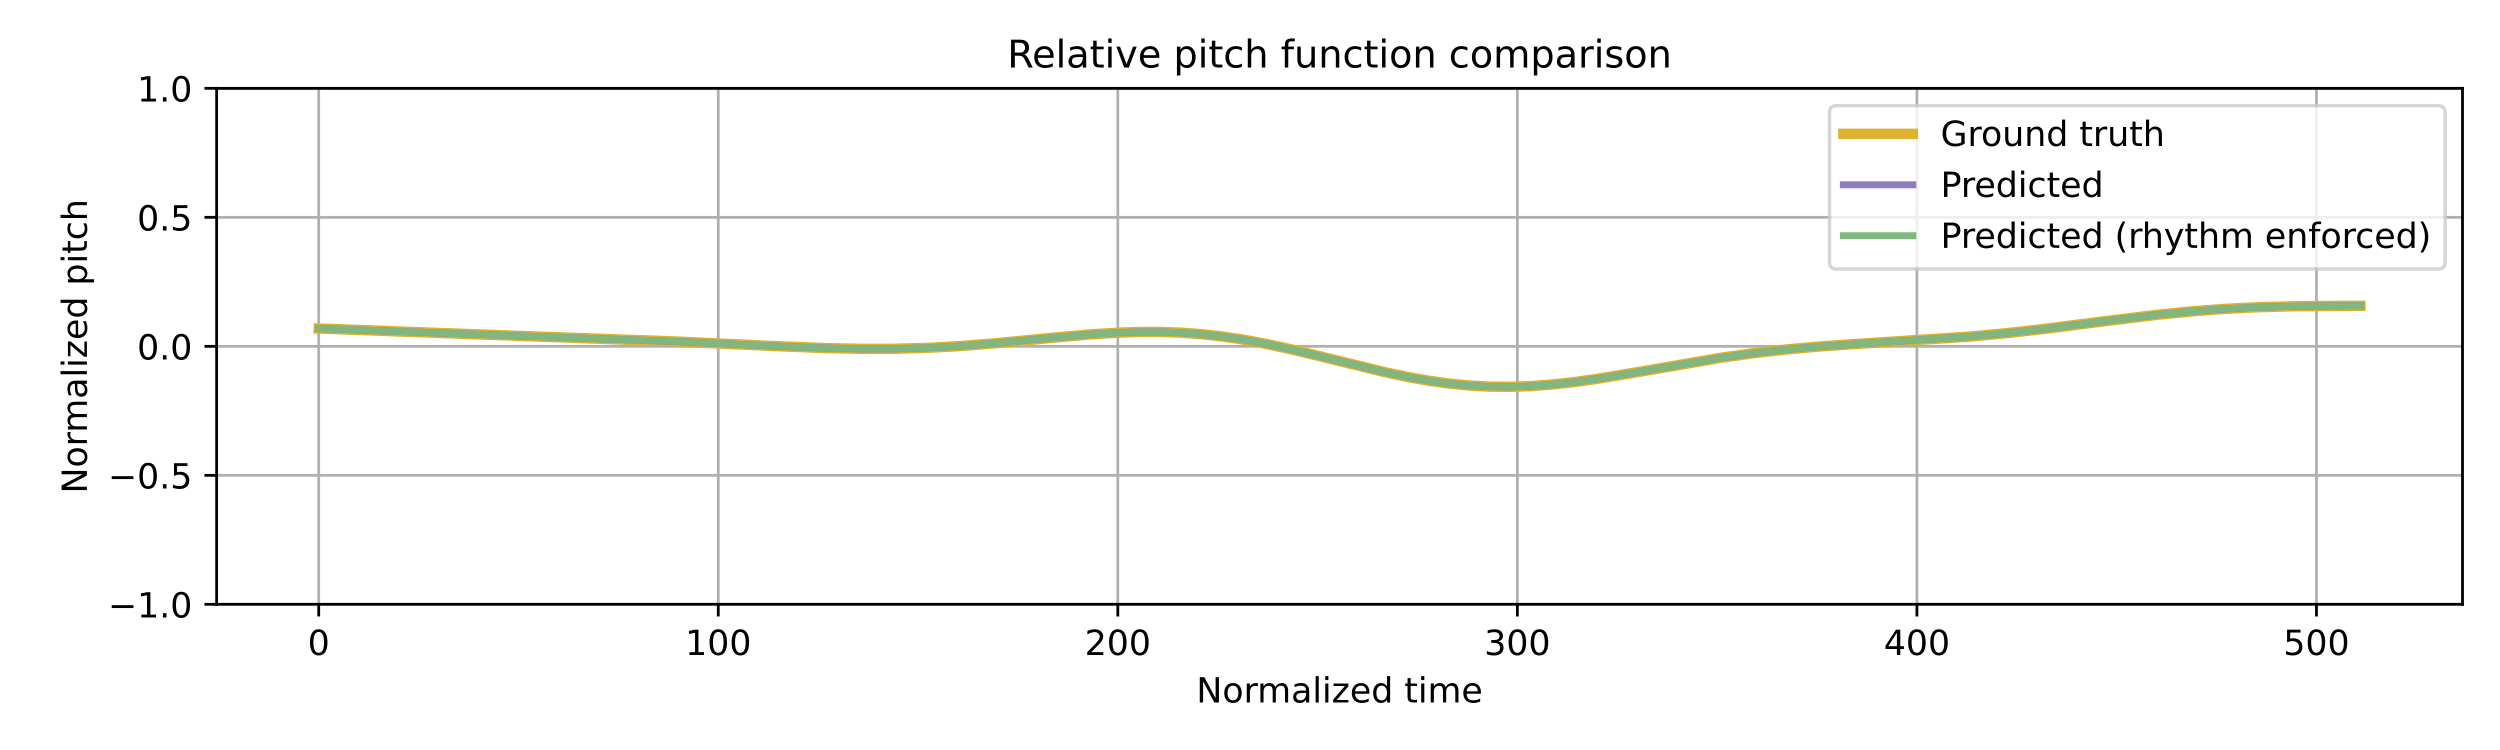
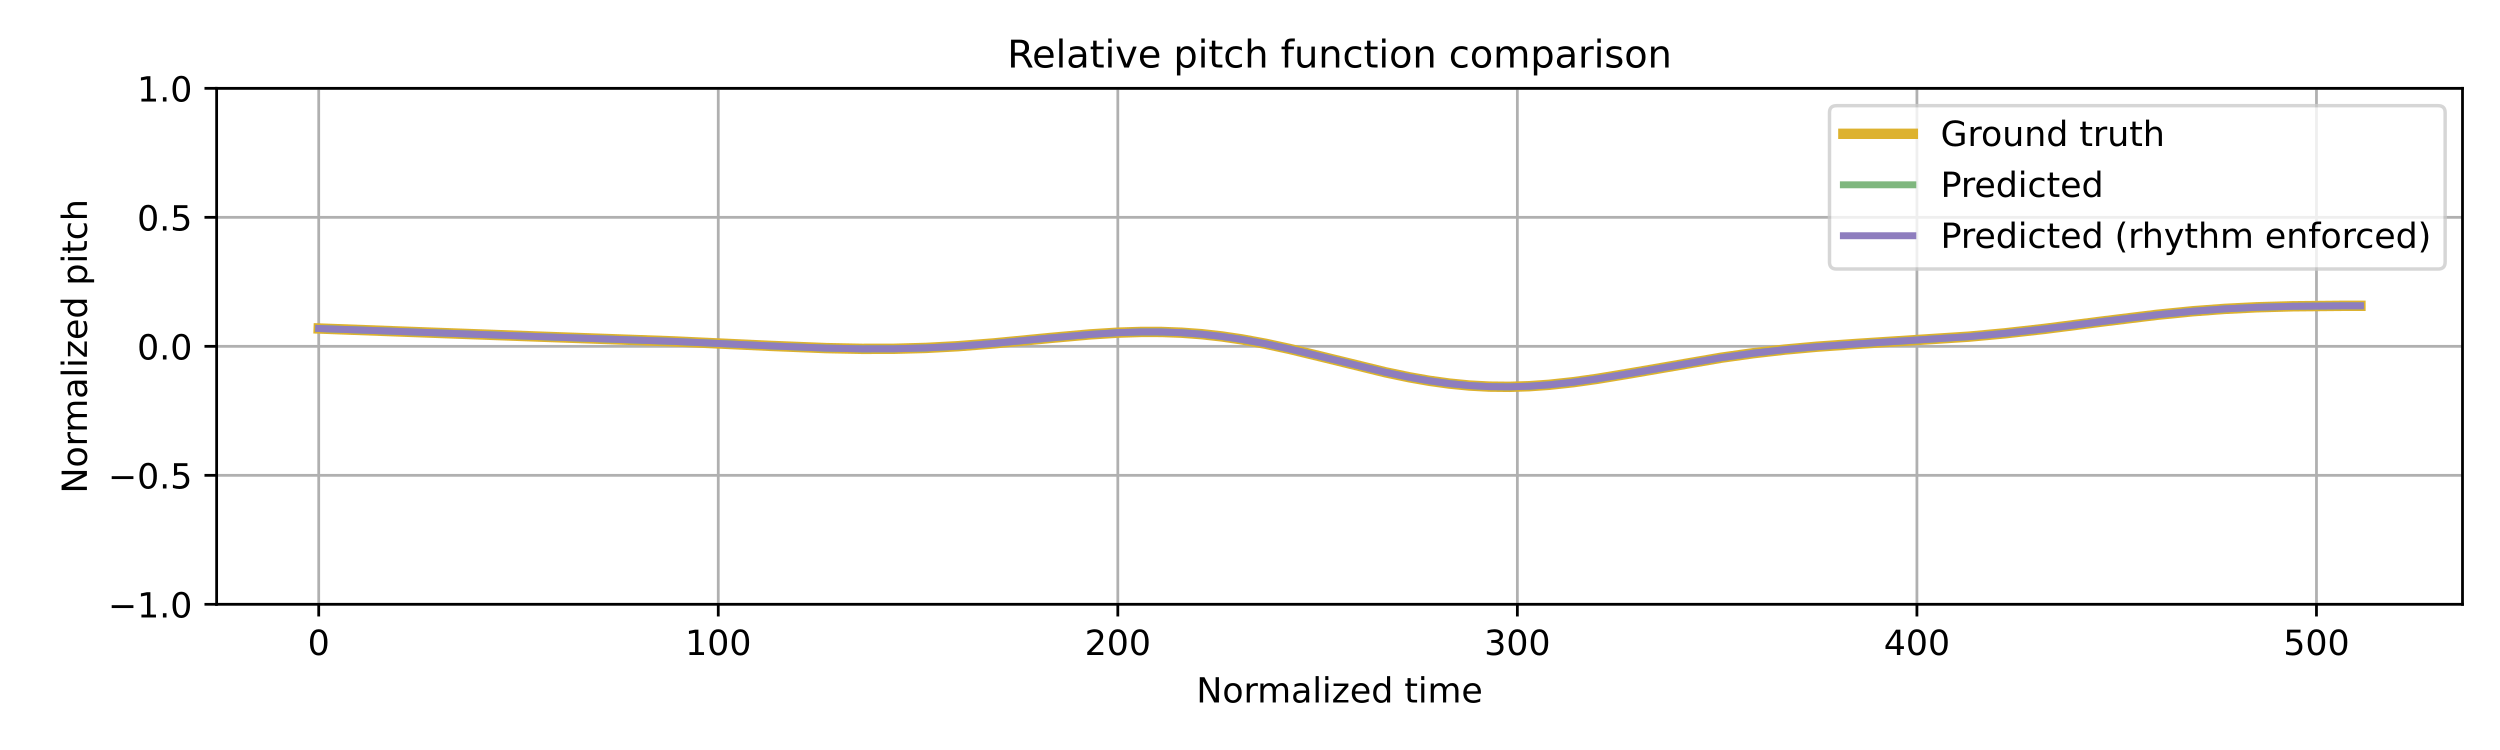
<svg xmlns="http://www.w3.org/2000/svg" xmlns:xlink="http://www.w3.org/1999/xlink" width="720pt" height="216pt" viewBox="0 0 720 216" version="1.1">
  <defs>
    <style type="text/css">*{stroke-linejoin: round; stroke-linecap: butt}</style>
  </defs>
  <g id="figure_1">
    <g id="patch_1">
      <path d="M 0 216  L 720 216  L 720 0  L 0 0  z " style="fill: #ffffff" />
    </g>
    <g id="axes_1">
      <g id="patch_2">
        <path d="M 62.39 174.04  L 709.2 174.04  L 709.2 25.44  L 62.39 25.44  z " style="fill: #ffffff" />
      </g>
      <g id="matplotlib.axis_1">
        <g id="xtick_1">
          <g id="line2d_1">
-             <path d="M 91.79 174.04  L 91.79 25.44  " clip-path="url(#p742aab656b)" style="fill: none; stroke: #b0b0b0; stroke-width: 0.8; stroke-linecap: square" />
+             <path d="M 91.79 174.04  L 91.79 25.44  " clip-path="url(#p847cd00d4c)" style="fill: none; stroke: #b0b0b0; stroke-width: 0.8; stroke-linecap: square" />
          </g>
          <g id="line2d_2">
            <defs>
-               <path id="m7dda411627" d="M 0 0  L 0 3.5  " style="stroke: #000000; stroke-width: 0.8" />
-             </defs>
-             <g>
-               <use xlink:href="#m7dda411627" x="91.79" y="174.04" style="stroke: #000000; stroke-width: 0.8" />
+               <path id="m44bc67e5df" d="M 0 0  L 0 3.5  " style="stroke: #000000; stroke-width: 0.8" />
+             </defs>
+             <g>
+               <use xlink:href="#m44bc67e5df" x="91.79" y="174.04" style="stroke: #000000; stroke-width: 0.8" />
            </g>
          </g>
          <g id="text_1">
            <g transform="translate(88.60921 188.6384) scale(0.1 -0.1)">
              <defs>
                <path id="DejaVuSans-30" d="M 2034 4250  Q 1547 4250 1301 3770  Q 1056 3291 1056 2328  Q 1056 1369 1301 889  Q 1547 409 2034 409  Q 2525 409 2770 889  Q 3016 1369 3016 2328  Q 3016 3291 2770 3770  Q 2525 4250 2034 4250  z M 2034 4750  Q 2819 4750 3233 4129  Q 3647 3509 3647 2328  Q 3647 1150 3233 529  Q 2819 -91 2034 -91  Q 1250 -91 836 529  Q 422 1150 422 2328  Q 422 3509 836 4129  Q 1250 4750 2034 4750  z " transform="scale(0.015625)" />
              </defs>
              <use xlink:href="#DejaVuSans-30" />
            </g>
          </g>
        </g>
        <g id="xtick_2">
          <g id="line2d_3">
-             <path d="M 206.861 174.04  L 206.861 25.44  " clip-path="url(#p742aab656b)" style="fill: none; stroke: #b0b0b0; stroke-width: 0.8; stroke-linecap: square" />
+             <path d="M 206.861 174.04  L 206.861 25.44  " clip-path="url(#p847cd00d4c)" style="fill: none; stroke: #b0b0b0; stroke-width: 0.8; stroke-linecap: square" />
          </g>
          <g id="line2d_4">
            <g>
-               <use xlink:href="#m7dda411627" x="206.861" y="174.04" style="stroke: #000000; stroke-width: 0.8" />
+               <use xlink:href="#m44bc67e5df" x="206.861" y="174.04" style="stroke: #000000; stroke-width: 0.8" />
            </g>
          </g>
          <g id="text_2">
            <g transform="translate(197.317 188.6384) scale(0.1 -0.1)">
              <defs>
                <path id="DejaVuSans-31" d="M 794 531  L 1825 531  L 1825 4091  L 703 3866  L 703 4441  L 1819 4666  L 2450 4666  L 2450 531  L 3481 531  L 3481 0  L 794 0  L 794 531  z " transform="scale(0.015625)" />
              </defs>
              <use xlink:href="#DejaVuSans-31" />
              <use xlink:href="#DejaVuSans-30" transform="translate(63.62305 0)" />
              <use xlink:href="#DejaVuSans-30" transform="translate(127.2461 0)" />
            </g>
          </g>
        </g>
        <g id="xtick_3">
          <g id="line2d_5">
-             <path d="M 321.931 174.04  L 321.931 25.44  " clip-path="url(#p742aab656b)" style="fill: none; stroke: #b0b0b0; stroke-width: 0.8; stroke-linecap: square" />
+             <path d="M 321.931 174.04  L 321.931 25.44  " clip-path="url(#p847cd00d4c)" style="fill: none; stroke: #b0b0b0; stroke-width: 0.8; stroke-linecap: square" />
          </g>
          <g id="line2d_6">
            <g>
-               <use xlink:href="#m7dda411627" x="321.931" y="174.04" style="stroke: #000000; stroke-width: 0.8" />
+               <use xlink:href="#m44bc67e5df" x="321.931" y="174.04" style="stroke: #000000; stroke-width: 0.8" />
            </g>
          </g>
          <g id="text_3">
            <g transform="translate(312.3872 188.6384) scale(0.1 -0.1)">
              <defs>
                <path id="DejaVuSans-32" d="M 1228 531  L 3431 531  L 3431 0  L 469 0  L 469 531  Q 828 903 1448 1529  Q 2069 2156 2228 2338  Q 2531 2678 2651 2914  Q 2772 3150 2772 3378  Q 2772 3750 2511 3984  Q 2250 4219 1831 4219  Q 1534 4219 1204 4116  Q 875 4013 500 3803  L 500 4441  Q 881 4594 1212 4672  Q 1544 4750 1819 4750  Q 2544 4750 2975 4387  Q 3406 4025 3406 3419  Q 3406 3131 3298 2873  Q 3191 2616 2906 2266  Q 2828 2175 2409 1742  Q 1991 1309 1228 531  z " transform="scale(0.015625)" />
              </defs>
              <use xlink:href="#DejaVuSans-32" />
              <use xlink:href="#DejaVuSans-30" transform="translate(63.62305 0)" />
              <use xlink:href="#DejaVuSans-30" transform="translate(127.2461 0)" />
            </g>
          </g>
        </g>
        <g id="xtick_4">
          <g id="line2d_7">
-             <path d="M 437.001 174.04  L 437.001 25.44  " clip-path="url(#p742aab656b)" style="fill: none; stroke: #b0b0b0; stroke-width: 0.8; stroke-linecap: square" />
+             <path d="M 437.001 174.04  L 437.001 25.44  " clip-path="url(#p847cd00d4c)" style="fill: none; stroke: #b0b0b0; stroke-width: 0.8; stroke-linecap: square" />
          </g>
          <g id="line2d_8">
            <g>
-               <use xlink:href="#m7dda411627" x="437.001" y="174.04" style="stroke: #000000; stroke-width: 0.8" />
+               <use xlink:href="#m44bc67e5df" x="437.001" y="174.04" style="stroke: #000000; stroke-width: 0.8" />
            </g>
          </g>
          <g id="text_4">
            <g transform="translate(427.4575 188.6384) scale(0.1 -0.1)">
              <defs>
                <path id="DejaVuSans-33" d="M 2597 2516  Q 3050 2419 3304 2112  Q 3559 1806 3559 1356  Q 3559 666 3084 287  Q 2609 -91 1734 -91  Q 1441 -91 1130 -33  Q 819 25 488 141  L 488 750  Q 750 597 1062 519  Q 1375 441 1716 441  Q 2309 441 2620 675  Q 2931 909 2931 1356  Q 2931 1769 2642 2001  Q 2353 2234 1838 2234  L 1294 2234  L 1294 2753  L 1863 2753  Q 2328 2753 2575 2939  Q 2822 3125 2822 3475  Q 2822 3834 2567 4026  Q 2313 4219 1838 4219  Q 1578 4219 1281 4162  Q 984 4106 628 3988  L 628 4550  Q 988 4650 1302 4700  Q 1616 4750 1894 4750  Q 2613 4750 3031 4423  Q 3450 4097 3450 3541  Q 3450 3153 3228 2886  Q 3006 2619 2597 2516  z " transform="scale(0.015625)" />
              </defs>
              <use xlink:href="#DejaVuSans-33" />
              <use xlink:href="#DejaVuSans-30" transform="translate(63.62305 0)" />
              <use xlink:href="#DejaVuSans-30" transform="translate(127.2461 0)" />
            </g>
          </g>
        </g>
        <g id="xtick_5">
          <g id="line2d_9">
-             <path d="M 552.072 174.04  L 552.072 25.44  " clip-path="url(#p742aab656b)" style="fill: none; stroke: #b0b0b0; stroke-width: 0.8; stroke-linecap: square" />
+             <path d="M 552.072 174.04  L 552.072 25.44  " clip-path="url(#p847cd00d4c)" style="fill: none; stroke: #b0b0b0; stroke-width: 0.8; stroke-linecap: square" />
          </g>
          <g id="line2d_10">
            <g>
-               <use xlink:href="#m7dda411627" x="552.072" y="174.04" style="stroke: #000000; stroke-width: 0.8" />
+               <use xlink:href="#m44bc67e5df" x="552.072" y="174.04" style="stroke: #000000; stroke-width: 0.8" />
            </g>
          </g>
          <g id="text_5">
            <g transform="translate(542.5278 188.6384) scale(0.1 -0.1)">
              <defs>
                <path id="DejaVuSans-34" d="M 2419 4116  L 825 1625  L 2419 1625  L 2419 4116  z M 2253 4666  L 3047 4666  L 3047 1625  L 3713 1625  L 3713 1100  L 3047 1100  L 3047 0  L 2419 0  L 2419 1100  L 313 1100  L 313 1709  L 2253 4666  z " transform="scale(0.015625)" />
              </defs>
              <use xlink:href="#DejaVuSans-34" />
              <use xlink:href="#DejaVuSans-30" transform="translate(63.62305 0)" />
              <use xlink:href="#DejaVuSans-30" transform="translate(127.2461 0)" />
            </g>
          </g>
        </g>
        <g id="xtick_6">
          <g id="line2d_11">
-             <path d="M 667.142 174.04  L 667.142 25.44  " clip-path="url(#p742aab656b)" style="fill: none; stroke: #b0b0b0; stroke-width: 0.8; stroke-linecap: square" />
+             <path d="M 667.142 174.04  L 667.142 25.44  " clip-path="url(#p847cd00d4c)" style="fill: none; stroke: #b0b0b0; stroke-width: 0.8; stroke-linecap: square" />
          </g>
          <g id="line2d_12">
            <g>
-               <use xlink:href="#m7dda411627" x="667.142" y="174.04" style="stroke: #000000; stroke-width: 0.8" />
+               <use xlink:href="#m44bc67e5df" x="667.142" y="174.04" style="stroke: #000000; stroke-width: 0.8" />
            </g>
          </g>
          <g id="text_6">
            <g transform="translate(657.5981 188.6384) scale(0.1 -0.1)">
              <defs>
                <path id="DejaVuSans-35" d="M 691 4666  L 3169 4666  L 3169 4134  L 1269 4134  L 1269 2991  Q 1406 3038 1543 3061  Q 1681 3084 1819 3084  Q 2600 3084 3056 2656  Q 3513 2228 3513 1497  Q 3513 744 3044 326  Q 2575 -91 1722 -91  Q 1428 -91 1123 -41  Q 819 9 494 109  L 494 744  Q 775 591 1075 516  Q 1375 441 1709 441  Q 2250 441 2565 725  Q 2881 1009 2881 1497  Q 2881 1984 2565 2268  Q 2250 2553 1709 2553  Q 1456 2553 1204 2497  Q 953 2441 691 2322  L 691 4666  z " transform="scale(0.015625)" />
              </defs>
              <use xlink:href="#DejaVuSans-35" />
              <use xlink:href="#DejaVuSans-30" transform="translate(63.62305 0)" />
              <use xlink:href="#DejaVuSans-30" transform="translate(127.2461 0)" />
            </g>
          </g>
        </g>
        <g id="text_7">
          <g transform="translate(344.5544 202.3166) scale(0.1 -0.1)">
            <defs>
              <path id="DejaVuSans-4e" d="M 628 4666  L 1478 4666  L 3547 763  L 3547 4666  L 4159 4666  L 4159 0  L 3309 0  L 1241 3903  L 1241 0  L 628 0  L 628 4666  z " transform="scale(0.015625)" />
              <path id="DejaVuSans-6f" d="M 1959 3097  Q 1497 3097 1228 2736  Q 959 2375 959 1747  Q 959 1119 1226 758  Q 1494 397 1959 397  Q 2419 397 2687 759  Q 2956 1122 2956 1747  Q 2956 2369 2687 2733  Q 2419 3097 1959 3097  z M 1959 3584  Q 2709 3584 3137 3096  Q 3566 2609 3566 1747  Q 3566 888 3137 398  Q 2709 -91 1959 -91  Q 1206 -91 779 398  Q 353 888 353 1747  Q 353 2609 779 3096  Q 1206 3584 1959 3584  z " transform="scale(0.015625)" />
              <path id="DejaVuSans-72" d="M 2631 2963  Q 2534 3019 2420 3045  Q 2306 3072 2169 3072  Q 1681 3072 1420 2755  Q 1159 2438 1159 1844  L 1159 0  L 581 0  L 581 3500  L 1159 3500  L 1159 2956  Q 1341 3275 1631 3429  Q 1922 3584 2338 3584  Q 2397 3584 2469 3576  Q 2541 3569 2628 3553  L 2631 2963  z " transform="scale(0.015625)" />
              <path id="DejaVuSans-6d" d="M 3328 2828  Q 3544 3216 3844 3400  Q 4144 3584 4550 3584  Q 5097 3584 5394 3201  Q 5691 2819 5691 2113  L 5691 0  L 5113 0  L 5113 2094  Q 5113 2597 4934 2840  Q 4756 3084 4391 3084  Q 3944 3084 3684 2787  Q 3425 2491 3425 1978  L 3425 0  L 2847 0  L 2847 2094  Q 2847 2600 2669 2842  Q 2491 3084 2119 3084  Q 1678 3084 1418 2786  Q 1159 2488 1159 1978  L 1159 0  L 581 0  L 581 3500  L 1159 3500  L 1159 2956  Q 1356 3278 1631 3431  Q 1906 3584 2284 3584  Q 2666 3584 2933 3390  Q 3200 3197 3328 2828  z " transform="scale(0.015625)" />
              <path id="DejaVuSans-61" d="M 2194 1759  Q 1497 1759 1228 1600  Q 959 1441 959 1056  Q 959 750 1161 570  Q 1363 391 1709 391  Q 2188 391 2477 730  Q 2766 1069 2766 1631  L 2766 1759  L 2194 1759  z M 3341 1997  L 3341 0  L 2766 0  L 2766 531  Q 2569 213 2275 61  Q 1981 -91 1556 -91  Q 1019 -91 701 211  Q 384 513 384 1019  Q 384 1609 779 1909  Q 1175 2209 1959 2209  L 2766 2209  L 2766 2266  Q 2766 2663 2505 2880  Q 2244 3097 1772 3097  Q 1472 3097 1187 3025  Q 903 2953 641 2809  L 641 3341  Q 956 3463 1253 3523  Q 1550 3584 1831 3584  Q 2591 3584 2966 3190  Q 3341 2797 3341 1997  z " transform="scale(0.015625)" />
              <path id="DejaVuSans-6c" d="M 603 4863  L 1178 4863  L 1178 0  L 603 0  L 603 4863  z " transform="scale(0.015625)" />
              <path id="DejaVuSans-69" d="M 603 3500  L 1178 3500  L 1178 0  L 603 0  L 603 3500  z M 603 4863  L 1178 4863  L 1178 4134  L 603 4134  L 603 4863  z " transform="scale(0.015625)" />
              <path id="DejaVuSans-7a" d="M 353 3500  L 3084 3500  L 3084 2975  L 922 459  L 3084 459  L 3084 0  L 275 0  L 275 525  L 2438 3041  L 353 3041  L 353 3500  z " transform="scale(0.015625)" />
              <path id="DejaVuSans-65" d="M 3597 1894  L 3597 1613  L 953 1613  Q 991 1019 1311 708  Q 1631 397 2203 397  Q 2534 397 2845 478  Q 3156 559 3463 722  L 3463 178  Q 3153 47 2828 -22  Q 2503 -91 2169 -91  Q 1331 -91 842 396  Q 353 884 353 1716  Q 353 2575 817 3079  Q 1281 3584 2069 3584  Q 2775 3584 3186 3129  Q 3597 2675 3597 1894  z M 3022 2063  Q 3016 2534 2758 2815  Q 2500 3097 2075 3097  Q 1594 3097 1305 2825  Q 1016 2553 972 2059  L 3022 2063  z " transform="scale(0.015625)" />
              <path id="DejaVuSans-64" d="M 2906 2969  L 2906 4863  L 3481 4863  L 3481 0  L 2906 0  L 2906 525  Q 2725 213 2448 61  Q 2172 -91 1784 -91  Q 1150 -91 751 415  Q 353 922 353 1747  Q 353 2572 751 3078  Q 1150 3584 1784 3584  Q 2172 3584 2448 3432  Q 2725 3281 2906 2969  z M 947 1747  Q 947 1113 1208 752  Q 1469 391 1925 391  Q 2381 391 2643 752  Q 2906 1113 2906 1747  Q 2906 2381 2643 2742  Q 2381 3103 1925 3103  Q 1469 3103 1208 2742  Q 947 2381 947 1747  z " transform="scale(0.015625)" />
              <path id="DejaVuSans-20" transform="scale(0.015625)" />
              <path id="DejaVuSans-74" d="M 1172 4494  L 1172 3500  L 2356 3500  L 2356 3053  L 1172 3053  L 1172 1153  Q 1172 725 1289 603  Q 1406 481 1766 481  L 2356 481  L 2356 0  L 1766 0  Q 1100 0 847 248  Q 594 497 594 1153  L 594 3053  L 172 3053  L 172 3500  L 594 3500  L 594 4494  L 1172 4494  z " transform="scale(0.015625)" />
            </defs>
            <use xlink:href="#DejaVuSans-4e" />
            <use xlink:href="#DejaVuSans-6f" transform="translate(74.80469 0)" />
            <use xlink:href="#DejaVuSans-72" transform="translate(135.9863 0)" />
            <use xlink:href="#DejaVuSans-6d" transform="translate(175.3496 0)" />
            <use xlink:href="#DejaVuSans-61" transform="translate(272.7617 0)" />
            <use xlink:href="#DejaVuSans-6c" transform="translate(334.041 0)" />
            <use xlink:href="#DejaVuSans-69" transform="translate(361.8242 0)" />
            <use xlink:href="#DejaVuSans-7a" transform="translate(389.6074 0)" />
            <use xlink:href="#DejaVuSans-65" transform="translate(442.0977 0)" />
            <use xlink:href="#DejaVuSans-64" transform="translate(503.6211 0)" />
            <use xlink:href="#DejaVuSans-20" transform="translate(567.0977 0)" />
            <use xlink:href="#DejaVuSans-74" transform="translate(598.8848 0)" />
            <use xlink:href="#DejaVuSans-69" transform="translate(638.0938 0)" />
            <use xlink:href="#DejaVuSans-6d" transform="translate(665.877 0)" />
            <use xlink:href="#DejaVuSans-65" transform="translate(763.2891 0)" />
          </g>
        </g>
      </g>
      <g id="matplotlib.axis_2">
        <g id="ytick_1">
          <g id="line2d_13">
-             <path d="M 62.39 174.04  L 709.2 174.04  " clip-path="url(#p742aab656b)" style="fill: none; stroke: #b0b0b0; stroke-width: 0.8; stroke-linecap: square" />
+             <path d="M 62.39 174.04  L 709.2 174.04  " clip-path="url(#p847cd00d4c)" style="fill: none; stroke: #b0b0b0; stroke-width: 0.8; stroke-linecap: square" />
          </g>
          <g id="line2d_14">
            <defs>
-               <path id="m1e49bf8542" d="M 0 0  L -3.5 0  " style="stroke: #000000; stroke-width: 0.8" />
-             </defs>
-             <g>
-               <use xlink:href="#m1e49bf8542" x="62.39" y="174.04" style="stroke: #000000; stroke-width: 0.8" />
+               <path id="m2c556122b6" d="M 0 0  L -3.5 0  " style="stroke: #000000; stroke-width: 0.8" />
+             </defs>
+             <g>
+               <use xlink:href="#m2c556122b6" x="62.39" y="174.04" style="stroke: #000000; stroke-width: 0.8" />
            </g>
          </g>
          <g id="text_8">
            <g transform="translate(31.10719 177.8392) scale(0.1 -0.1)">
              <defs>
                <path id="DejaVuSans-2212" d="M 678 2272  L 4684 2272  L 4684 1741  L 678 1741  L 678 2272  z " transform="scale(0.015625)" />
                <path id="DejaVuSans-2e" d="M 684 794  L 1344 794  L 1344 0  L 684 0  L 684 794  z " transform="scale(0.015625)" />
              </defs>
              <use xlink:href="#DejaVuSans-2212" />
              <use xlink:href="#DejaVuSans-31" transform="translate(83.78906 0)" />
              <use xlink:href="#DejaVuSans-2e" transform="translate(147.4121 0)" />
              <use xlink:href="#DejaVuSans-30" transform="translate(179.1992 0)" />
            </g>
          </g>
        </g>
        <g id="ytick_2">
          <g id="line2d_15">
-             <path d="M 62.39 136.89  L 709.2 136.89  " clip-path="url(#p742aab656b)" style="fill: none; stroke: #b0b0b0; stroke-width: 0.8; stroke-linecap: square" />
+             <path d="M 62.39 136.89  L 709.2 136.89  " clip-path="url(#p847cd00d4c)" style="fill: none; stroke: #b0b0b0; stroke-width: 0.8; stroke-linecap: square" />
          </g>
          <g id="line2d_16">
            <g>
-               <use xlink:href="#m1e49bf8542" x="62.39" y="136.89" style="stroke: #000000; stroke-width: 0.8" />
+               <use xlink:href="#m2c556122b6" x="62.39" y="136.89" style="stroke: #000000; stroke-width: 0.8" />
            </g>
          </g>
          <g id="text_9">
            <g transform="translate(31.10719 140.6892) scale(0.1 -0.1)">
              <use xlink:href="#DejaVuSans-2212" />
              <use xlink:href="#DejaVuSans-30" transform="translate(83.78906 0)" />
              <use xlink:href="#DejaVuSans-2e" transform="translate(147.4121 0)" />
              <use xlink:href="#DejaVuSans-35" transform="translate(179.1992 0)" />
            </g>
          </g>
        </g>
        <g id="ytick_3">
          <g id="line2d_17">
-             <path d="M 62.39 99.74  L 709.2 99.74  " clip-path="url(#p742aab656b)" style="fill: none; stroke: #b0b0b0; stroke-width: 0.8; stroke-linecap: square" />
+             <path d="M 62.39 99.74  L 709.2 99.74  " clip-path="url(#p847cd00d4c)" style="fill: none; stroke: #b0b0b0; stroke-width: 0.8; stroke-linecap: square" />
          </g>
          <g id="line2d_18">
            <g>
-               <use xlink:href="#m1e49bf8542" x="62.39" y="99.74" style="stroke: #000000; stroke-width: 0.8" />
+               <use xlink:href="#m2c556122b6" x="62.39" y="99.74" style="stroke: #000000; stroke-width: 0.8" />
            </g>
          </g>
          <g id="text_10">
            <g transform="translate(39.48687 103.5392) scale(0.1 -0.1)">
              <use xlink:href="#DejaVuSans-30" />
              <use xlink:href="#DejaVuSans-2e" transform="translate(63.62305 0)" />
              <use xlink:href="#DejaVuSans-30" transform="translate(95.41016 0)" />
            </g>
          </g>
        </g>
        <g id="ytick_4">
          <g id="line2d_19">
-             <path d="M 62.39 62.59  L 709.2 62.59  " clip-path="url(#p742aab656b)" style="fill: none; stroke: #b0b0b0; stroke-width: 0.8; stroke-linecap: square" />
+             <path d="M 62.39 62.59  L 709.2 62.59  " clip-path="url(#p847cd00d4c)" style="fill: none; stroke: #b0b0b0; stroke-width: 0.8; stroke-linecap: square" />
          </g>
          <g id="line2d_20">
            <g>
-               <use xlink:href="#m1e49bf8542" x="62.39" y="62.59" style="stroke: #000000; stroke-width: 0.8" />
+               <use xlink:href="#m2c556122b6" x="62.39" y="62.59" style="stroke: #000000; stroke-width: 0.8" />
            </g>
          </g>
          <g id="text_11">
            <g transform="translate(39.48687 66.38922) scale(0.1 -0.1)">
              <use xlink:href="#DejaVuSans-30" />
              <use xlink:href="#DejaVuSans-2e" transform="translate(63.62305 0)" />
              <use xlink:href="#DejaVuSans-35" transform="translate(95.41016 0)" />
            </g>
          </g>
        </g>
        <g id="ytick_5">
          <g id="line2d_21">
-             <path d="M 62.39 25.44  L 709.2 25.44  " clip-path="url(#p742aab656b)" style="fill: none; stroke: #b0b0b0; stroke-width: 0.8; stroke-linecap: square" />
+             <path d="M 62.39 25.44  L 709.2 25.44  " clip-path="url(#p847cd00d4c)" style="fill: none; stroke: #b0b0b0; stroke-width: 0.8; stroke-linecap: square" />
          </g>
          <g id="line2d_22">
            <g>
-               <use xlink:href="#m1e49bf8542" x="62.39" y="25.44" style="stroke: #000000; stroke-width: 0.8" />
+               <use xlink:href="#m2c556122b6" x="62.39" y="25.44" style="stroke: #000000; stroke-width: 0.8" />
            </g>
          </g>
          <g id="text_12">
            <g transform="translate(39.48687 29.23922) scale(0.1 -0.1)">
              <use xlink:href="#DejaVuSans-31" />
              <use xlink:href="#DejaVuSans-2e" transform="translate(63.62305 0)" />
              <use xlink:href="#DejaVuSans-30" transform="translate(95.41016 0)" />
            </g>
          </g>
        </g>
        <g id="text_13">
          <g transform="translate(25.0275 142.1259) rotate(-90) scale(0.1 -0.1)">
            <defs>
              <path id="DejaVuSans-70" d="M 1159 525  L 1159 -1331  L 581 -1331  L 581 3500  L 1159 3500  L 1159 2969  Q 1341 3281 1617 3432  Q 1894 3584 2278 3584  Q 2916 3584 3314 3078  Q 3713 2572 3713 1747  Q 3713 922 3314 415  Q 2916 -91 2278 -91  Q 1894 -91 1617 61  Q 1341 213 1159 525  z M 3116 1747  Q 3116 2381 2855 2742  Q 2594 3103 2138 3103  Q 1681 3103 1420 2742  Q 1159 2381 1159 1747  Q 1159 1113 1420 752  Q 1681 391 2138 391  Q 2594 391 2855 752  Q 3116 1113 3116 1747  z " transform="scale(0.015625)" />
              <path id="DejaVuSans-63" d="M 3122 3366  L 3122 2828  Q 2878 2963 2633 3030  Q 2388 3097 2138 3097  Q 1578 3097 1268 2742  Q 959 2388 959 1747  Q 959 1106 1268 751  Q 1578 397 2138 397  Q 2388 397 2633 464  Q 2878 531 3122 666  L 3122 134  Q 2881 22 2623 -34  Q 2366 -91 2075 -91  Q 1284 -91 818 406  Q 353 903 353 1747  Q 353 2603 823 3093  Q 1294 3584 2113 3584  Q 2378 3584 2631 3529  Q 2884 3475 3122 3366  z " transform="scale(0.015625)" />
              <path id="DejaVuSans-68" d="M 3513 2113  L 3513 0  L 2938 0  L 2938 2094  Q 2938 2591 2744 2837  Q 2550 3084 2163 3084  Q 1697 3084 1428 2787  Q 1159 2491 1159 1978  L 1159 0  L 581 0  L 581 4863  L 1159 4863  L 1159 2956  Q 1366 3272 1645 3428  Q 1925 3584 2291 3584  Q 2894 3584 3203 3211  Q 3513 2838 3513 2113  z " transform="scale(0.015625)" />
            </defs>
            <use xlink:href="#DejaVuSans-4e" />
            <use xlink:href="#DejaVuSans-6f" transform="translate(74.80469 0)" />
            <use xlink:href="#DejaVuSans-72" transform="translate(135.9863 0)" />
            <use xlink:href="#DejaVuSans-6d" transform="translate(175.3496 0)" />
            <use xlink:href="#DejaVuSans-61" transform="translate(272.7617 0)" />
            <use xlink:href="#DejaVuSans-6c" transform="translate(334.041 0)" />
            <use xlink:href="#DejaVuSans-69" transform="translate(361.8242 0)" />
            <use xlink:href="#DejaVuSans-7a" transform="translate(389.6074 0)" />
            <use xlink:href="#DejaVuSans-65" transform="translate(442.0977 0)" />
            <use xlink:href="#DejaVuSans-64" transform="translate(503.6211 0)" />
            <use xlink:href="#DejaVuSans-20" transform="translate(567.0977 0)" />
            <use xlink:href="#DejaVuSans-70" transform="translate(598.8848 0)" />
            <use xlink:href="#DejaVuSans-69" transform="translate(662.3613 0)" />
            <use xlink:href="#DejaVuSans-74" transform="translate(690.1445 0)" />
            <use xlink:href="#DejaVuSans-63" transform="translate(729.3535 0)" />
            <use xlink:href="#DejaVuSans-68" transform="translate(784.334 0)" />
          </g>
        </g>
      </g>
      <g id="line2d_23">
-         <path d="M 91.79 94.606  L 117.106 95.544  L 155.079 96.934  L 194.203 98.327  L 221.82 99.612  L 237.93 100.255  L 248.286 100.467  L 257.492 100.45  L 266.697 100.199  L 275.903 99.707  L 286.259 98.897  L 302.369 97.342  L 313.876 96.314  L 321.931 95.807  L 328.835 95.592  L 334.589 95.607  L 340.342 95.821  L 346.096 96.246  L 351.849 96.887  L 357.603 97.737  L 364.507 99.006  L 371.411 100.5  L 380.617 102.725  L 399.028 107.23  L 405.932 108.671  L 411.686 109.679  L 417.439 110.475  L 423.193 111.035  L 428.946 111.346  L 434.7 111.406  L 440.453 111.224  L 446.207 110.817  L 453.111 110.073  L 460.015 109.104  L 469.221 107.581  L 495.687 103.024  L 504.893 101.733  L 514.098 100.678  L 523.304 99.846  L 534.811 99.042  L 567.031 96.956  L 577.387 96  L 588.894 94.71  L 606.155 92.505  L 621.114 90.676  L 631.47 89.646  L 640.676 88.96  L 649.881 88.499  L 660.238 88.212  L 674.046 88.079  L 679.8 88.066  L 679.8 88.066  " clip-path="url(#p742aab656b)" style="fill: none; stroke: #ddb22f; stroke-width: 3; stroke-linecap: square" />
+         <path d="M 91.79 94.606  L 117.106 95.544  L 155.079 96.934  L 194.203 98.327  L 221.82 99.612  L 237.93 100.255  L 248.286 100.467  L 257.492 100.45  L 266.697 100.199  L 275.903 99.707  L 286.259 98.897  L 302.369 97.342  L 313.876 96.314  L 321.931 95.807  L 328.835 95.592  L 334.589 95.607  L 340.342 95.821  L 346.096 96.246  L 351.849 96.887  L 357.603 97.737  L 364.507 99.006  L 371.411 100.5  L 380.617 102.725  L 399.028 107.23  L 405.932 108.671  L 411.686 109.679  L 417.439 110.475  L 423.193 111.035  L 428.946 111.346  L 434.7 111.406  L 440.453 111.224  L 446.207 110.817  L 453.111 110.073  L 460.015 109.104  L 469.221 107.581  L 495.687 103.024  L 504.893 101.733  L 514.098 100.678  L 523.304 99.846  L 534.811 99.042  L 567.031 96.956  L 577.387 96  L 588.894 94.71  L 606.155 92.505  L 621.114 90.676  L 631.47 89.646  L 640.676 88.96  L 649.881 88.499  L 660.238 88.212  L 674.046 88.079  L 679.8 88.066  L 679.8 88.066  " clip-path="url(#p847cd00d4c)" style="fill: none; stroke: #ddb22f; stroke-width: 3; stroke-linecap: square" />
      </g>
      <g id="line2d_24">
-         <path d="M 91.79 94.606  L 117.106 95.544  L 155.079 96.934  L 194.203 98.327  L 221.82 99.612  L 237.93 100.255  L 248.286 100.467  L 257.492 100.45  L 266.697 100.199  L 275.903 99.707  L 286.259 98.897  L 302.369 97.342  L 313.876 96.314  L 321.931 95.807  L 328.835 95.592  L 334.589 95.607  L 340.342 95.821  L 346.096 96.246  L 351.849 96.887  L 357.603 97.737  L 364.507 99.006  L 371.411 100.5  L 380.617 102.725  L 399.028 107.23  L 405.932 108.671  L 411.686 109.679  L 417.439 110.475  L 423.193 111.035  L 428.946 111.346  L 434.7 111.406  L 440.453 111.224  L 446.207 110.817  L 453.111 110.073  L 460.015 109.104  L 469.221 107.581  L 495.687 103.024  L 504.893 101.733  L 514.098 100.678  L 523.304 99.846  L 534.811 99.042  L 567.031 96.956  L 577.387 96  L 588.894 94.71  L 606.155 92.505  L 621.114 90.676  L 631.47 89.646  L 640.676 88.96  L 649.881 88.499  L 660.238 88.212  L 674.046 88.079  L 679.8 88.066  L 679.8 88.066  " clip-path="url(#p742aab656b)" style="fill: none; stroke: #8e7dbe; stroke-width: 2; stroke-linecap: square" />
+         <path d="M 91.79 94.606  L 117.106 95.544  L 155.079 96.934  L 194.203 98.327  L 221.82 99.612  L 237.93 100.255  L 248.286 100.467  L 257.492 100.45  L 266.697 100.199  L 275.903 99.707  L 286.259 98.897  L 302.369 97.342  L 313.876 96.314  L 321.931 95.807  L 328.835 95.592  L 334.589 95.607  L 340.342 95.821  L 346.096 96.246  L 351.849 96.887  L 357.603 97.737  L 364.507 99.006  L 371.411 100.5  L 380.617 102.725  L 399.028 107.23  L 405.932 108.671  L 411.686 109.679  L 417.439 110.475  L 423.193 111.035  L 428.946 111.346  L 434.7 111.406  L 440.453 111.224  L 446.207 110.817  L 453.111 110.073  L 460.015 109.104  L 469.221 107.581  L 495.687 103.024  L 504.893 101.733  L 514.098 100.678  L 523.304 99.846  L 534.811 99.042  L 567.031 96.956  L 577.387 96  L 588.894 94.71  L 606.155 92.505  L 621.114 90.676  L 631.47 89.646  L 640.676 88.96  L 649.881 88.499  L 660.238 88.212  L 674.046 88.079  L 679.8 88.066  L 679.8 88.066  " clip-path="url(#p847cd00d4c)" style="fill: none; stroke: #7fb77e; stroke-width: 2; stroke-linecap: square" />
      </g>
      <g id="line2d_25">
-         <path d="M 91.79 94.606  L 117.106 95.544  L 155.079 96.934  L 194.203 98.327  L 221.82 99.612  L 237.93 100.255  L 248.286 100.467  L 257.492 100.45  L 266.697 100.199  L 275.903 99.707  L 286.259 98.897  L 302.369 97.342  L 313.876 96.314  L 321.931 95.807  L 328.835 95.592  L 334.589 95.607  L 340.342 95.821  L 346.096 96.246  L 351.849 96.887  L 357.603 97.737  L 364.507 99.006  L 371.411 100.5  L 380.617 102.725  L 399.028 107.23  L 405.932 108.671  L 411.686 109.679  L 417.439 110.475  L 423.193 111.035  L 428.946 111.346  L 434.7 111.406  L 440.453 111.224  L 446.207 110.817  L 453.111 110.073  L 460.015 109.104  L 469.221 107.581  L 495.687 103.024  L 504.893 101.733  L 514.098 100.678  L 523.304 99.846  L 534.811 99.042  L 567.031 96.956  L 577.387 96  L 588.894 94.71  L 606.155 92.505  L 621.114 90.676  L 631.47 89.646  L 640.676 88.96  L 649.881 88.499  L 660.238 88.212  L 674.046 88.079  L 679.8 88.066  L 679.8 88.066  " clip-path="url(#p742aab656b)" style="fill: none; stroke: #7fb77e; stroke-width: 2; stroke-linecap: square" />
+         <path d="M 91.79 94.606  L 117.106 95.544  L 155.079 96.934  L 194.203 98.327  L 221.82 99.612  L 237.93 100.255  L 248.286 100.467  L 257.492 100.45  L 266.697 100.199  L 275.903 99.707  L 286.259 98.897  L 302.369 97.342  L 313.876 96.314  L 321.931 95.807  L 328.835 95.592  L 334.589 95.607  L 340.342 95.821  L 346.096 96.246  L 351.849 96.887  L 357.603 97.737  L 364.507 99.006  L 371.411 100.5  L 380.617 102.725  L 399.028 107.23  L 405.932 108.671  L 411.686 109.679  L 417.439 110.475  L 423.193 111.035  L 428.946 111.346  L 434.7 111.406  L 440.453 111.224  L 446.207 110.817  L 453.111 110.073  L 460.015 109.104  L 469.221 107.581  L 495.687 103.024  L 504.893 101.733  L 514.098 100.678  L 523.304 99.846  L 534.811 99.042  L 567.031 96.956  L 577.387 96  L 588.894 94.71  L 606.155 92.505  L 621.114 90.676  L 631.47 89.646  L 640.676 88.96  L 649.881 88.499  L 660.238 88.212  L 674.046 88.079  L 679.8 88.066  L 679.8 88.066  " clip-path="url(#p847cd00d4c)" style="fill: none; stroke: #8e7dbe; stroke-width: 2; stroke-linecap: square" />
      </g>
      <g id="patch_3">
        <path d="M 62.39 174.04  L 62.39 25.44  " style="fill: none; stroke: #000000; stroke-width: 0.8; stroke-linejoin: miter; stroke-linecap: square" />
      </g>
      <g id="patch_4">
        <path d="M 709.2 174.04  L 709.2 25.44  " style="fill: none; stroke: #000000; stroke-width: 0.8; stroke-linejoin: miter; stroke-linecap: square" />
      </g>
      <g id="patch_5">
        <path d="M 62.39 174.04  L 709.2 174.04  " style="fill: none; stroke: #000000; stroke-width: 0.8; stroke-linejoin: miter; stroke-linecap: square" />
      </g>
      <g id="patch_6">
        <path d="M 62.39 25.44  L 709.2 25.44  " style="fill: none; stroke: #000000; stroke-width: 0.8; stroke-linejoin: miter; stroke-linecap: square" />
      </g>
      <g id="text_14">
        <g transform="translate(290.1045 19.44) scale(0.11 -0.11)">
          <defs>
            <path id="DejaVuSans-52" d="M 2841 2188  Q 3044 2119 3236 1894  Q 3428 1669 3622 1275  L 4263 0  L 3584 0  L 2988 1197  Q 2756 1666 2539 1819  Q 2322 1972 1947 1972  L 1259 1972  L 1259 0  L 628 0  L 628 4666  L 2053 4666  Q 2853 4666 3247 4331  Q 3641 3997 3641 3322  Q 3641 2881 3436 2590  Q 3231 2300 2841 2188  z M 1259 4147  L 1259 2491  L 2053 2491  Q 2509 2491 2742 2702  Q 2975 2913 2975 3322  Q 2975 3731 2742 3939  Q 2509 4147 2053 4147  L 1259 4147  z " transform="scale(0.015625)" />
            <path id="DejaVuSans-76" d="M 191 3500  L 800 3500  L 1894 563  L 2988 3500  L 3597 3500  L 2284 0  L 1503 0  L 191 3500  z " transform="scale(0.015625)" />
            <path id="DejaVuSans-66" d="M 2375 4863  L 2375 4384  L 1825 4384  Q 1516 4384 1395 4259  Q 1275 4134 1275 3809  L 1275 3500  L 2222 3500  L 2222 3053  L 1275 3053  L 1275 0  L 697 0  L 697 3053  L 147 3053  L 147 3500  L 697 3500  L 697 3744  Q 697 4328 969 4595  Q 1241 4863 1831 4863  L 2375 4863  z " transform="scale(0.015625)" />
            <path id="DejaVuSans-75" d="M 544 1381  L 544 3500  L 1119 3500  L 1119 1403  Q 1119 906 1312 657  Q 1506 409 1894 409  Q 2359 409 2629 706  Q 2900 1003 2900 1516  L 2900 3500  L 3475 3500  L 3475 0  L 2900 0  L 2900 538  Q 2691 219 2414 64  Q 2138 -91 1772 -91  Q 1169 -91 856 284  Q 544 659 544 1381  z M 1991 3584  L 1991 3584  z " transform="scale(0.015625)" />
            <path id="DejaVuSans-6e" d="M 3513 2113  L 3513 0  L 2938 0  L 2938 2094  Q 2938 2591 2744 2837  Q 2550 3084 2163 3084  Q 1697 3084 1428 2787  Q 1159 2491 1159 1978  L 1159 0  L 581 0  L 581 3500  L 1159 3500  L 1159 2956  Q 1366 3272 1645 3428  Q 1925 3584 2291 3584  Q 2894 3584 3203 3211  Q 3513 2838 3513 2113  z " transform="scale(0.015625)" />
            <path id="DejaVuSans-73" d="M 2834 3397  L 2834 2853  Q 2591 2978 2328 3040  Q 2066 3103 1784 3103  Q 1356 3103 1142 2972  Q 928 2841 928 2578  Q 928 2378 1081 2264  Q 1234 2150 1697 2047  L 1894 2003  Q 2506 1872 2764 1633  Q 3022 1394 3022 966  Q 3022 478 2636 193  Q 2250 -91 1575 -91  Q 1294 -91 989 -36  Q 684 19 347 128  L 347 722  Q 666 556 975 473  Q 1284 391 1588 391  Q 1994 391 2212 530  Q 2431 669 2431 922  Q 2431 1156 2273 1281  Q 2116 1406 1581 1522  L 1381 1569  Q 847 1681 609 1914  Q 372 2147 372 2553  Q 372 3047 722 3315  Q 1072 3584 1716 3584  Q 2034 3584 2315 3537  Q 2597 3491 2834 3397  z " transform="scale(0.015625)" />
          </defs>
          <use xlink:href="#DejaVuSans-52" />
          <use xlink:href="#DejaVuSans-65" transform="translate(64.98242 0)" />
          <use xlink:href="#DejaVuSans-6c" transform="translate(126.5059 0)" />
          <use xlink:href="#DejaVuSans-61" transform="translate(154.2891 0)" />
          <use xlink:href="#DejaVuSans-74" transform="translate(215.5684 0)" />
          <use xlink:href="#DejaVuSans-69" transform="translate(254.7773 0)" />
          <use xlink:href="#DejaVuSans-76" transform="translate(282.5605 0)" />
          <use xlink:href="#DejaVuSans-65" transform="translate(341.7402 0)" />
          <use xlink:href="#DejaVuSans-20" transform="translate(403.2637 0)" />
          <use xlink:href="#DejaVuSans-70" transform="translate(435.0508 0)" />
          <use xlink:href="#DejaVuSans-69" transform="translate(498.5273 0)" />
          <use xlink:href="#DejaVuSans-74" transform="translate(526.3105 0)" />
          <use xlink:href="#DejaVuSans-63" transform="translate(565.5195 0)" />
          <use xlink:href="#DejaVuSans-68" transform="translate(620.5 0)" />
          <use xlink:href="#DejaVuSans-20" transform="translate(683.8789 0)" />
          <use xlink:href="#DejaVuSans-66" transform="translate(715.666 0)" />
          <use xlink:href="#DejaVuSans-75" transform="translate(750.8711 0)" />
          <use xlink:href="#DejaVuSans-6e" transform="translate(814.25 0)" />
          <use xlink:href="#DejaVuSans-63" transform="translate(877.6289 0)" />
          <use xlink:href="#DejaVuSans-74" transform="translate(932.6094 0)" />
          <use xlink:href="#DejaVuSans-69" transform="translate(971.8184 0)" />
          <use xlink:href="#DejaVuSans-6f" transform="translate(999.6016 0)" />
          <use xlink:href="#DejaVuSans-6e" transform="translate(1060.783 0)" />
          <use xlink:href="#DejaVuSans-20" transform="translate(1124.162 0)" />
          <use xlink:href="#DejaVuSans-63" transform="translate(1155.949 0)" />
          <use xlink:href="#DejaVuSans-6f" transform="translate(1210.93 0)" />
          <use xlink:href="#DejaVuSans-6d" transform="translate(1272.111 0)" />
          <use xlink:href="#DejaVuSans-70" transform="translate(1369.523 0)" />
          <use xlink:href="#DejaVuSans-61" transform="translate(1433 0)" />
          <use xlink:href="#DejaVuSans-72" transform="translate(1494.279 0)" />
          <use xlink:href="#DejaVuSans-69" transform="translate(1535.393 0)" />
          <use xlink:href="#DejaVuSans-73" transform="translate(1563.176 0)" />
          <use xlink:href="#DejaVuSans-6f" transform="translate(1615.275 0)" />
          <use xlink:href="#DejaVuSans-6e" transform="translate(1676.457 0)" />
        </g>
      </g>
      <g id="legend_1">
        <g id="patch_7">
          <path d="M 528.894 77.474  L 702.2 77.474  Q 704.2 77.474 704.2 75.474  L 704.2 32.44  Q 704.2 30.44 702.2 30.44  L 528.894 30.44  Q 526.894 30.44 526.894 32.44  L 526.894 75.474  Q 526.894 77.474 528.894 77.474  z " style="fill: #ffffff; opacity: 0.8; stroke: #cccccc; stroke-linejoin: miter" />
        </g>
        <g id="line2d_26">
          <path d="M 530.894 38.538  L 540.894 38.538  L 550.894 38.538  " style="fill: none; stroke: #ddb22f; stroke-width: 3; stroke-linecap: square" />
        </g>
        <g id="text_15">
          <g transform="translate(558.8937 42.03844) scale(0.1 -0.1)">
            <defs>
              <path id="DejaVuSans-47" d="M 3809 666  L 3809 1919  L 2778 1919  L 2778 2438  L 4434 2438  L 4434 434  Q 4069 175 3628 42  Q 3188 -91 2688 -91  Q 1594 -91 976 548  Q 359 1188 359 2328  Q 359 3472 976 4111  Q 1594 4750 2688 4750  Q 3144 4750 3555 4637  Q 3966 4525 4313 4306  L 4313 3634  Q 3963 3931 3569 4081  Q 3175 4231 2741 4231  Q 1884 4231 1454 3753  Q 1025 3275 1025 2328  Q 1025 1384 1454 906  Q 1884 428 2741 428  Q 3075 428 3337 486  Q 3600 544 3809 666  z " transform="scale(0.015625)" />
            </defs>
            <use xlink:href="#DejaVuSans-47" />
            <use xlink:href="#DejaVuSans-72" transform="translate(77.49023 0)" />
            <use xlink:href="#DejaVuSans-6f" transform="translate(116.3535 0)" />
            <use xlink:href="#DejaVuSans-75" transform="translate(177.5352 0)" />
            <use xlink:href="#DejaVuSans-6e" transform="translate(240.9141 0)" />
            <use xlink:href="#DejaVuSans-64" transform="translate(304.293 0)" />
            <use xlink:href="#DejaVuSans-20" transform="translate(367.7695 0)" />
            <use xlink:href="#DejaVuSans-74" transform="translate(399.5566 0)" />
            <use xlink:href="#DejaVuSans-72" transform="translate(438.7656 0)" />
            <use xlink:href="#DejaVuSans-75" transform="translate(479.8789 0)" />
            <use xlink:href="#DejaVuSans-74" transform="translate(543.2578 0)" />
            <use xlink:href="#DejaVuSans-68" transform="translate(582.4668 0)" />
          </g>
        </g>
        <g id="line2d_27">
-           <path d="M 530.894 53.217  L 540.894 53.217  L 550.894 53.217  " style="fill: none; stroke: #8e7dbe; stroke-width: 2; stroke-linecap: square" />
+           <path d="M 530.894 53.217  L 540.894 53.217  L 550.894 53.217  " style="fill: none; stroke: #7fb77e; stroke-width: 2; stroke-linecap: square" />
        </g>
        <g id="text_16">
          <g transform="translate(558.8937 56.71656) scale(0.1 -0.1)">
            <defs>
              <path id="DejaVuSans-50" d="M 1259 4147  L 1259 2394  L 2053 2394  Q 2494 2394 2734 2622  Q 2975 2850 2975 3272  Q 2975 3691 2734 3919  Q 2494 4147 2053 4147  L 1259 4147  z M 628 4666  L 2053 4666  Q 2838 4666 3239 4311  Q 3641 3956 3641 3272  Q 3641 2581 3239 2228  Q 2838 1875 2053 1875  L 1259 1875  L 1259 0  L 628 0  L 628 4666  z " transform="scale(0.015625)" />
            </defs>
            <use xlink:href="#DejaVuSans-50" />
            <use xlink:href="#DejaVuSans-72" transform="translate(58.55273 0)" />
            <use xlink:href="#DejaVuSans-65" transform="translate(97.41602 0)" />
            <use xlink:href="#DejaVuSans-64" transform="translate(158.9395 0)" />
            <use xlink:href="#DejaVuSans-69" transform="translate(222.416 0)" />
            <use xlink:href="#DejaVuSans-63" transform="translate(250.1992 0)" />
            <use xlink:href="#DejaVuSans-74" transform="translate(305.1797 0)" />
            <use xlink:href="#DejaVuSans-65" transform="translate(344.3887 0)" />
            <use xlink:href="#DejaVuSans-64" transform="translate(405.9121 0)" />
          </g>
        </g>
        <g id="line2d_28">
-           <path d="M 530.894 67.895  L 540.894 67.895  L 550.894 67.895  " style="fill: none; stroke: #7fb77e; stroke-width: 2; stroke-linecap: square" />
+           <path d="M 530.894 67.895  L 540.894 67.895  L 550.894 67.895  " style="fill: none; stroke: #8e7dbe; stroke-width: 2; stroke-linecap: square" />
        </g>
        <g id="text_17">
          <g transform="translate(558.8937 71.39469) scale(0.1 -0.1)">
            <defs>
              <path id="DejaVuSans-28" d="M 1984 4856  Q 1566 4138 1362 3434  Q 1159 2731 1159 2009  Q 1159 1288 1364 580  Q 1569 -128 1984 -844  L 1484 -844  Q 1016 -109 783 600  Q 550 1309 550 2009  Q 550 2706 781 3412  Q 1013 4119 1484 4856  L 1984 4856  z " transform="scale(0.015625)" />
              <path id="DejaVuSans-79" d="M 2059 -325  Q 1816 -950 1584 -1140  Q 1353 -1331 966 -1331  L 506 -1331  L 506 -850  L 844 -850  Q 1081 -850 1212 -737  Q 1344 -625 1503 -206  L 1606 56  L 191 3500  L 800 3500  L 1894 763  L 2988 3500  L 3597 3500  L 2059 -325  z " transform="scale(0.015625)" />
              <path id="DejaVuSans-29" d="M 513 4856  L 1013 4856  Q 1481 4119 1714 3412  Q 1947 2706 1947 2009  Q 1947 1309 1714 600  Q 1481 -109 1013 -844  L 513 -844  Q 928 -128 1133 580  Q 1338 1288 1338 2009  Q 1338 2731 1133 3434  Q 928 4138 513 4856  z " transform="scale(0.015625)" />
            </defs>
            <use xlink:href="#DejaVuSans-50" />
            <use xlink:href="#DejaVuSans-72" transform="translate(58.55273 0)" />
            <use xlink:href="#DejaVuSans-65" transform="translate(97.41602 0)" />
            <use xlink:href="#DejaVuSans-64" transform="translate(158.9395 0)" />
            <use xlink:href="#DejaVuSans-69" transform="translate(222.416 0)" />
            <use xlink:href="#DejaVuSans-63" transform="translate(250.1992 0)" />
            <use xlink:href="#DejaVuSans-74" transform="translate(305.1797 0)" />
            <use xlink:href="#DejaVuSans-65" transform="translate(344.3887 0)" />
            <use xlink:href="#DejaVuSans-64" transform="translate(405.9121 0)" />
            <use xlink:href="#DejaVuSans-20" transform="translate(469.3887 0)" />
            <use xlink:href="#DejaVuSans-28" transform="translate(501.1758 0)" />
            <use xlink:href="#DejaVuSans-72" transform="translate(540.1895 0)" />
            <use xlink:href="#DejaVuSans-68" transform="translate(579.5527 0)" />
            <use xlink:href="#DejaVuSans-79" transform="translate(642.9316 0)" />
            <use xlink:href="#DejaVuSans-74" transform="translate(702.1113 0)" />
            <use xlink:href="#DejaVuSans-68" transform="translate(741.3203 0)" />
            <use xlink:href="#DejaVuSans-6d" transform="translate(804.6992 0)" />
            <use xlink:href="#DejaVuSans-20" transform="translate(902.1113 0)" />
            <use xlink:href="#DejaVuSans-65" transform="translate(933.8984 0)" />
            <use xlink:href="#DejaVuSans-6e" transform="translate(995.4219 0)" />
            <use xlink:href="#DejaVuSans-66" transform="translate(1058.801 0)" />
            <use xlink:href="#DejaVuSans-6f" transform="translate(1094.006 0)" />
            <use xlink:href="#DejaVuSans-72" transform="translate(1155.188 0)" />
            <use xlink:href="#DejaVuSans-63" transform="translate(1194.051 0)" />
            <use xlink:href="#DejaVuSans-65" transform="translate(1249.031 0)" />
            <use xlink:href="#DejaVuSans-64" transform="translate(1310.555 0)" />
            <use xlink:href="#DejaVuSans-29" transform="translate(1374.031 0)" />
          </g>
        </g>
      </g>
    </g>
  </g>
  <defs>
-     <clipPath id="p742aab656b">
+     <clipPath id="p847cd00d4c">
      <rect x="62.39" y="25.44" width="646.81" height="148.6" />
    </clipPath>
  </defs>
</svg>
